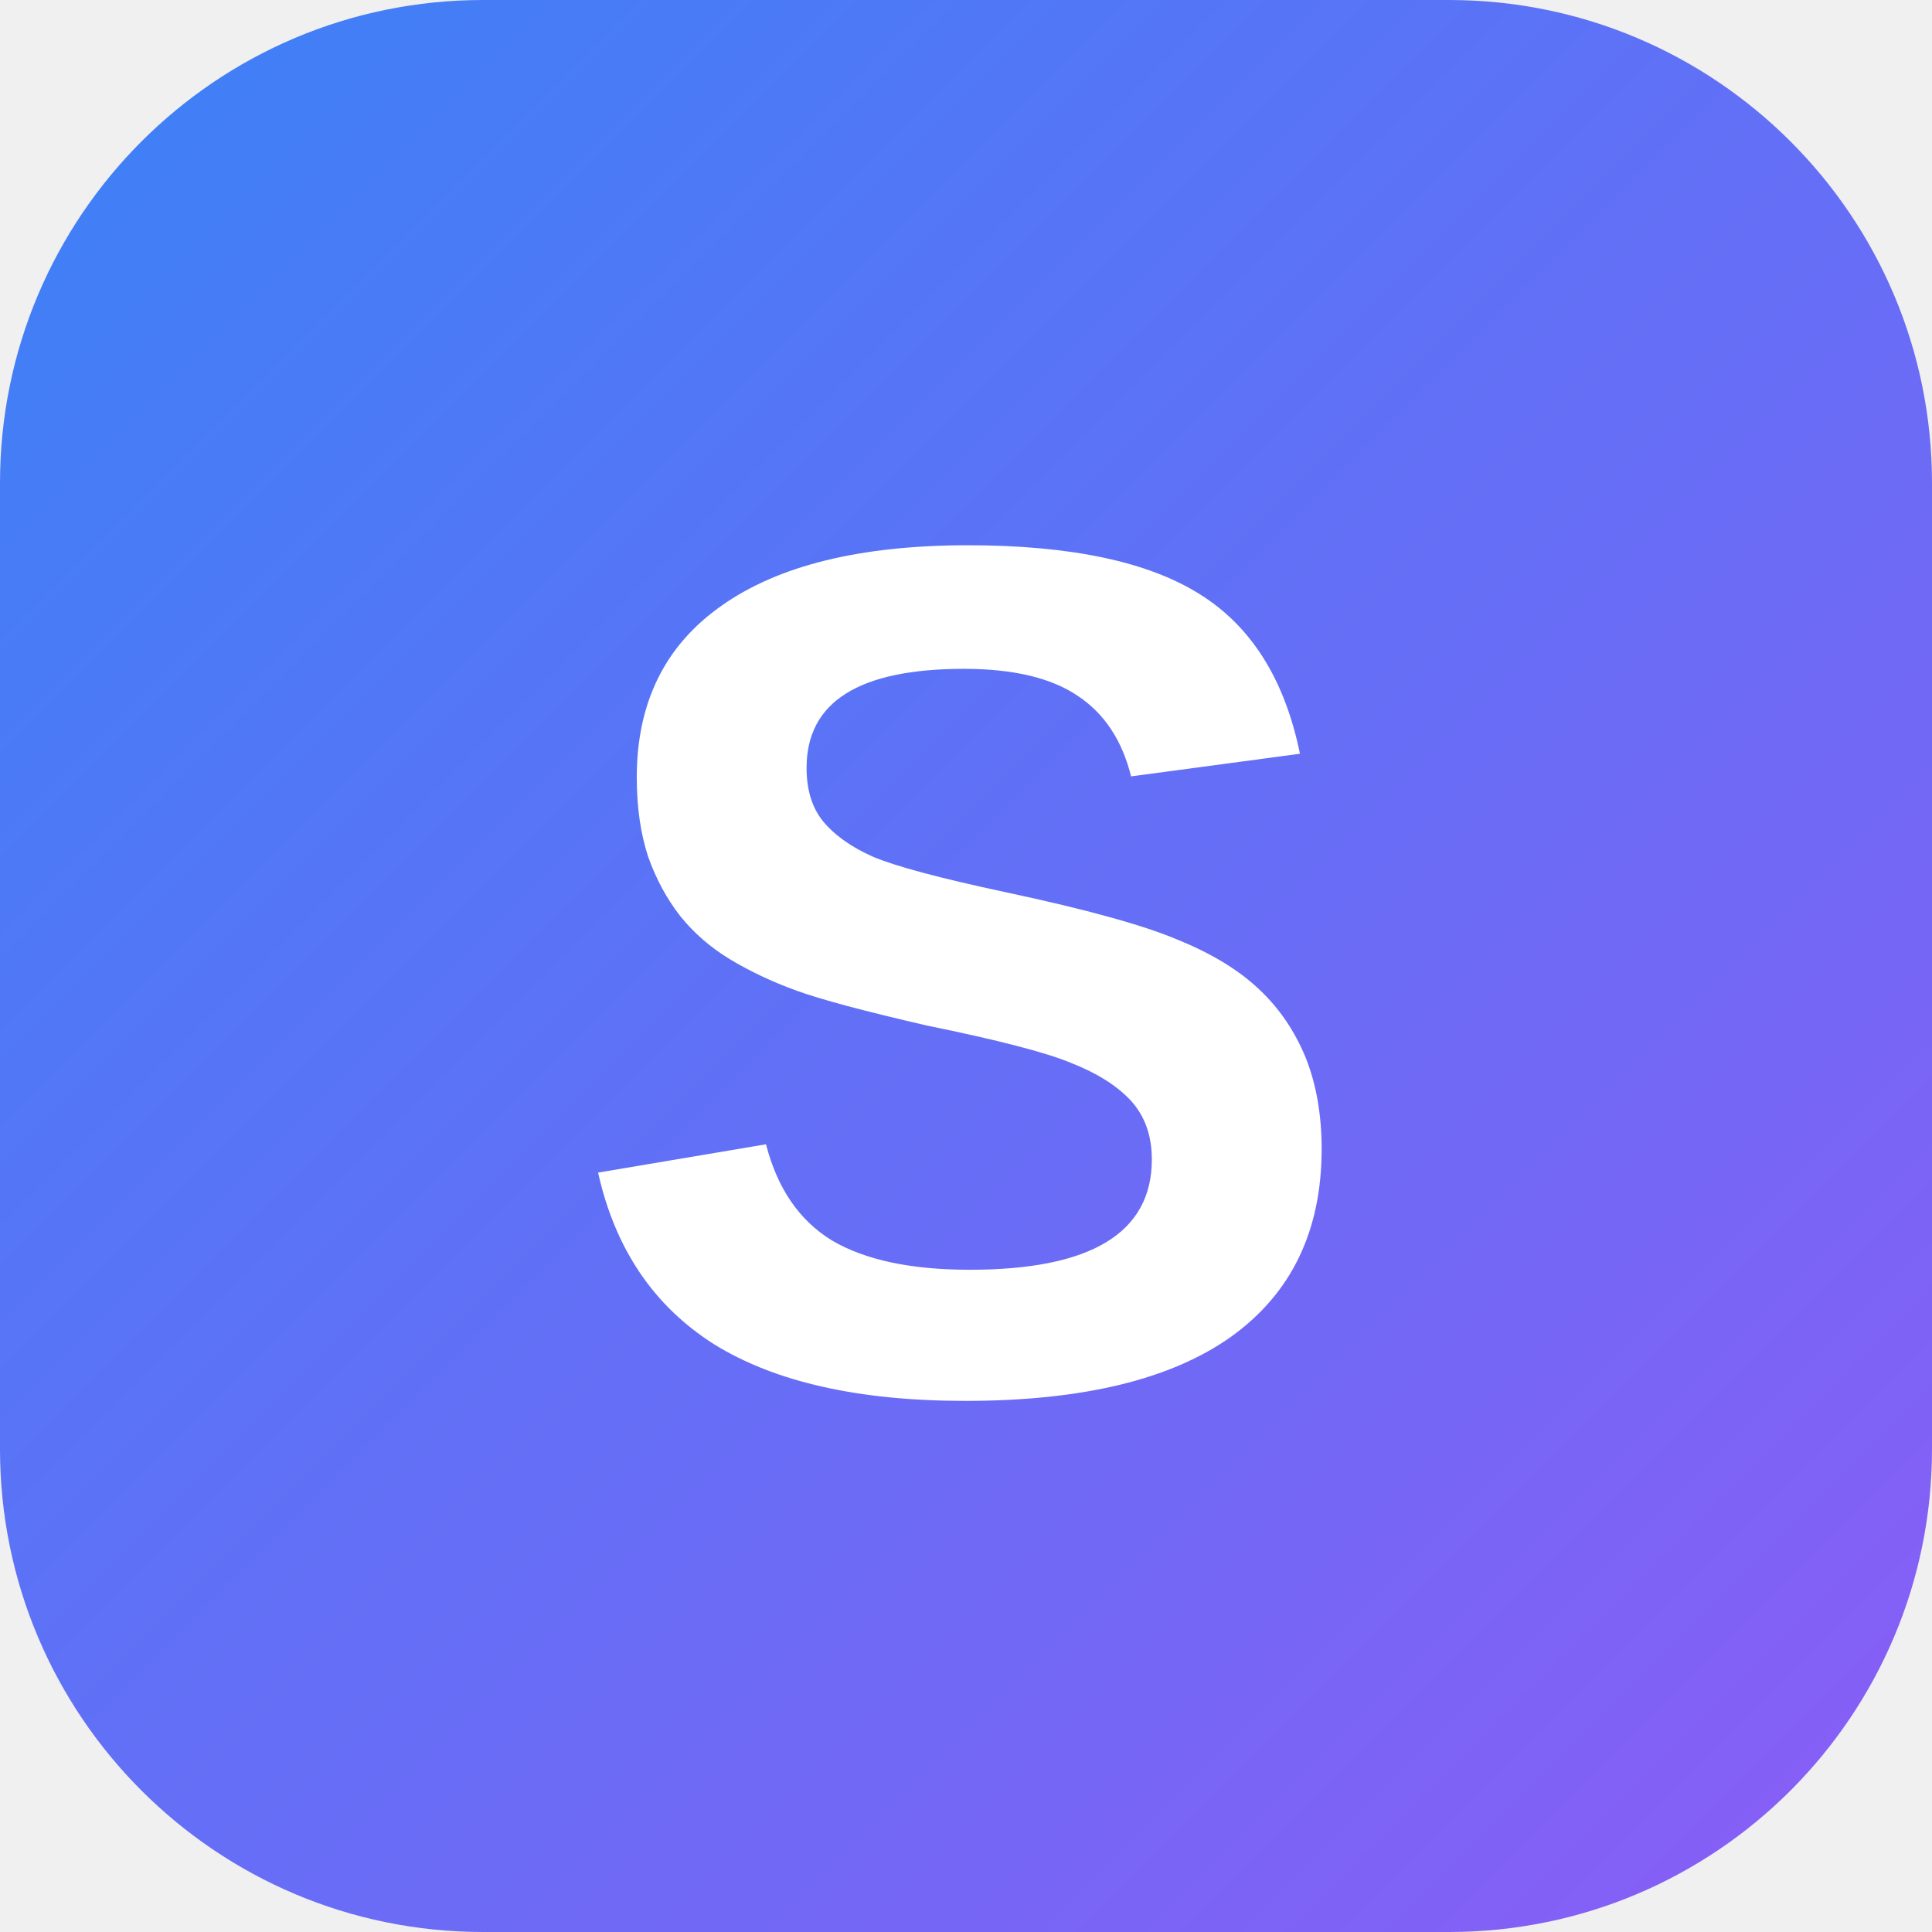
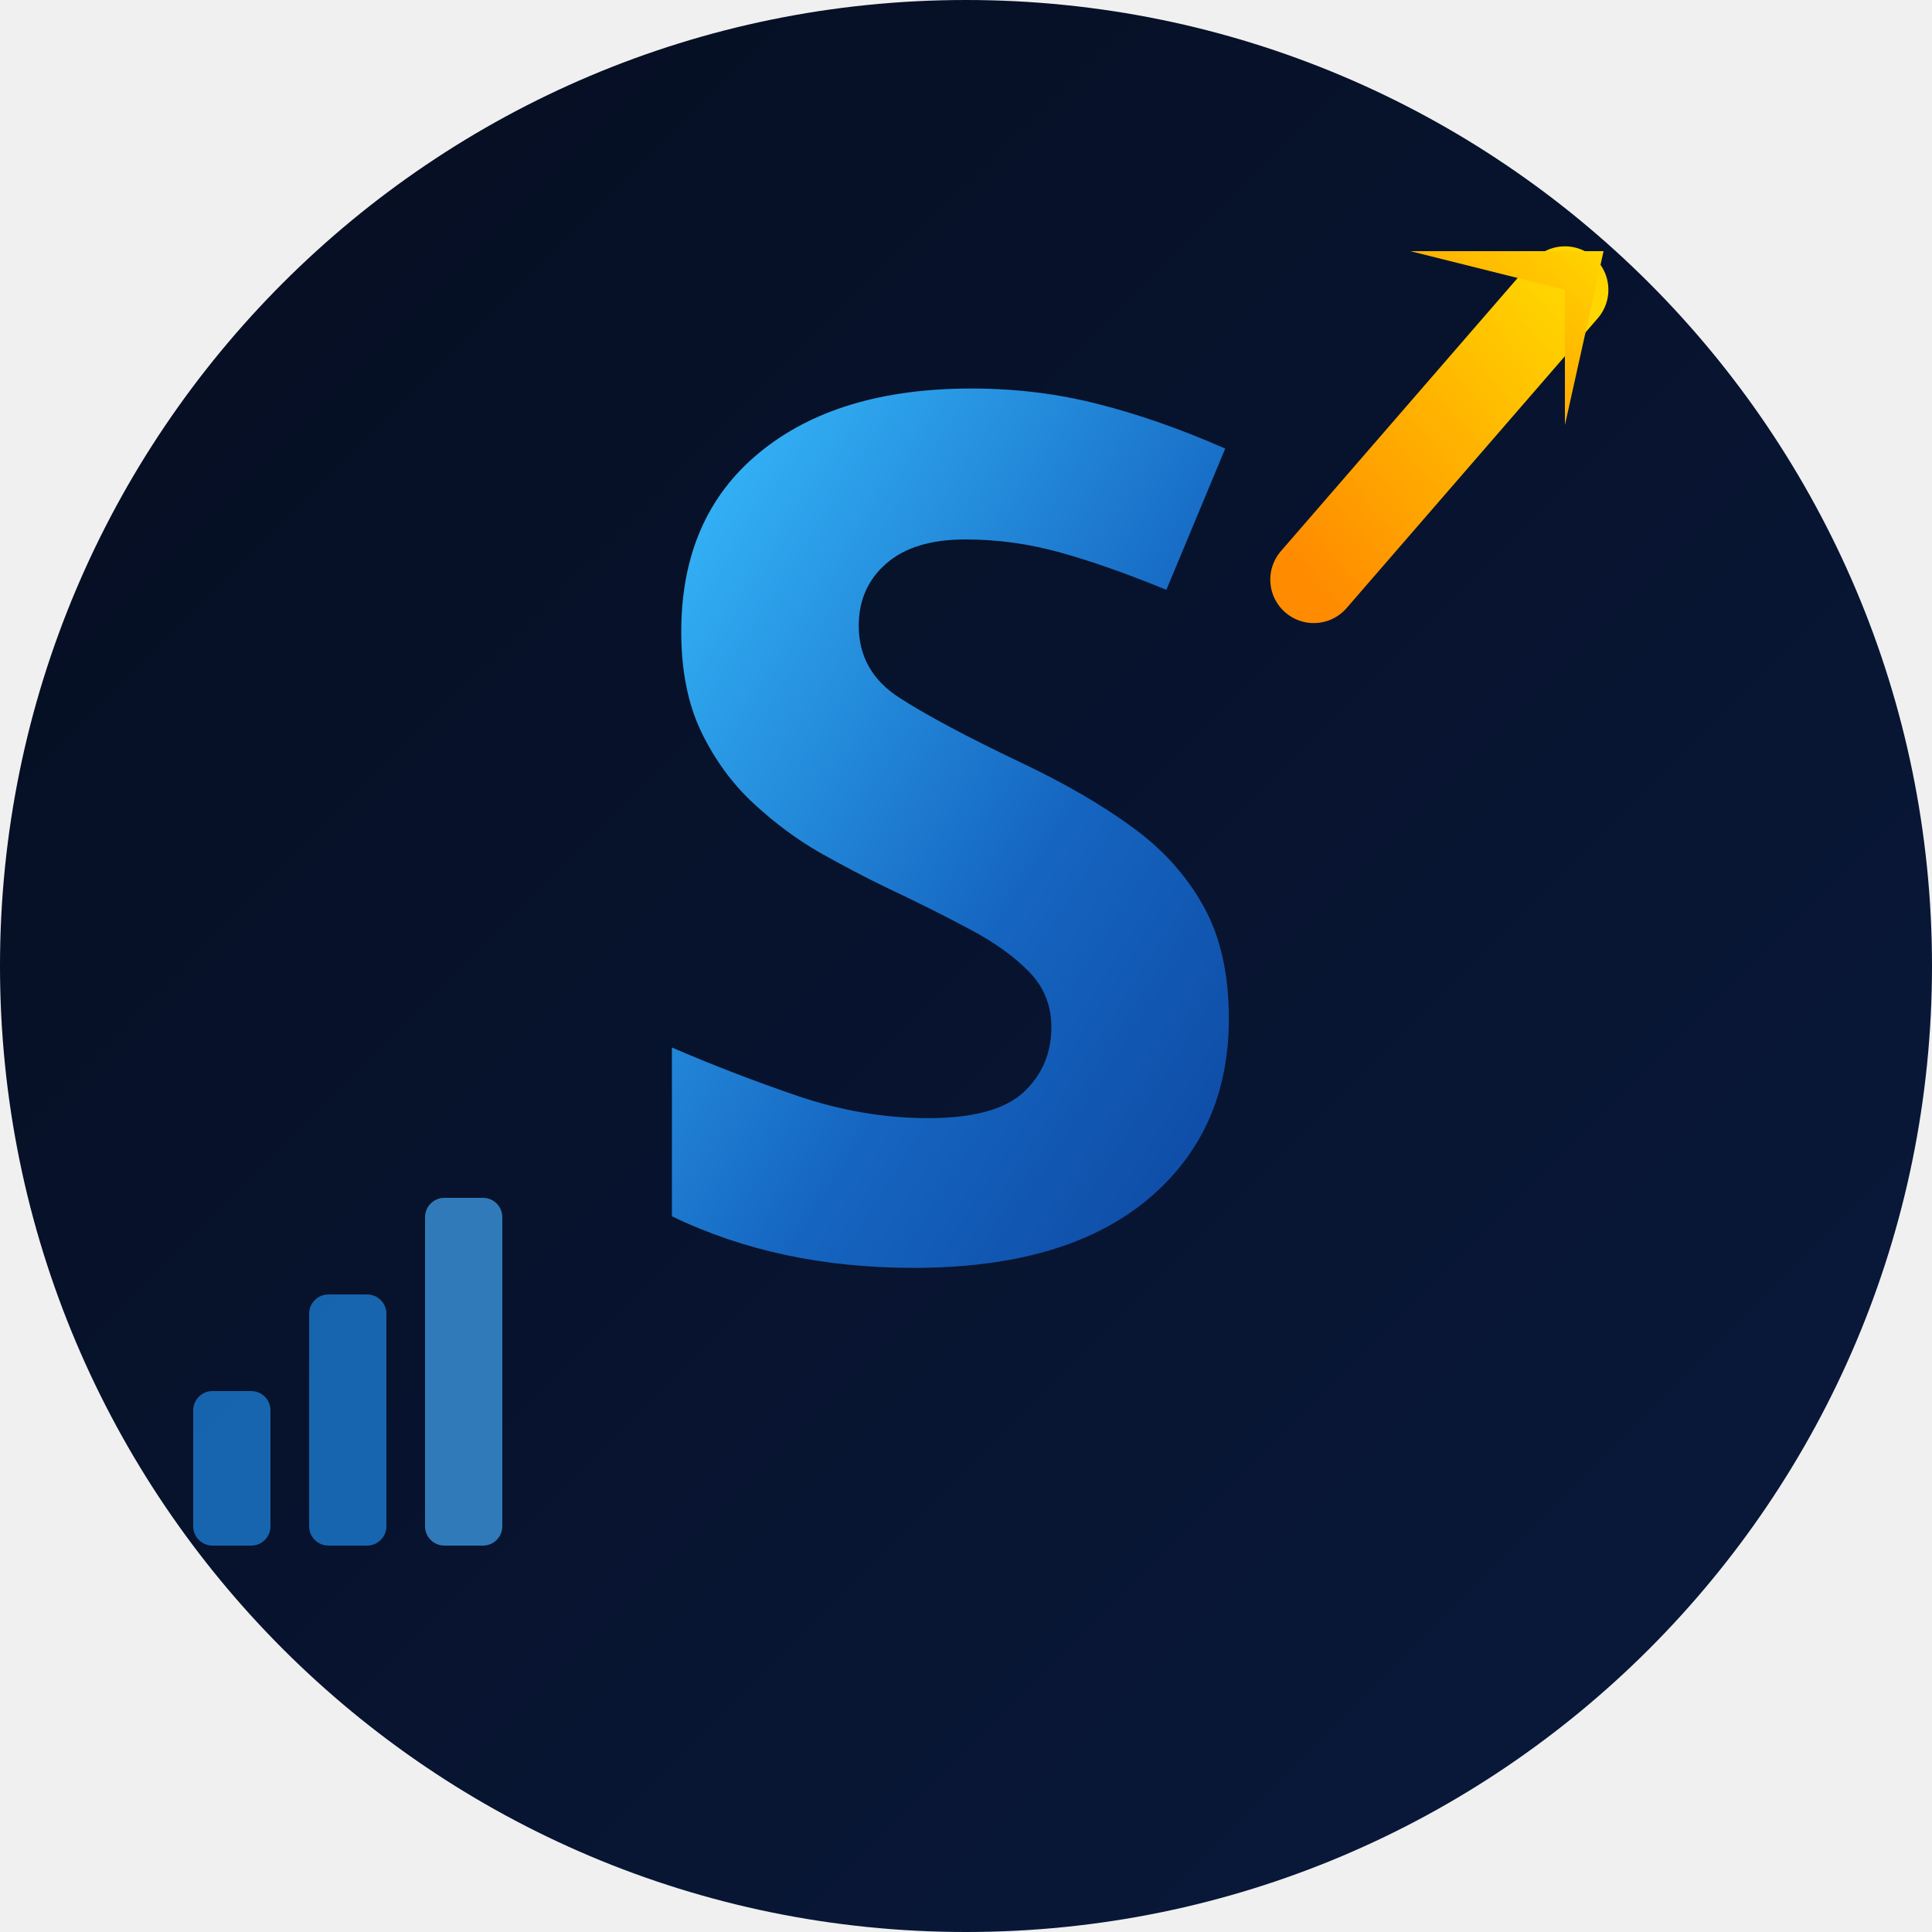
- <svg xmlns="http://www.w3.org/2000/svg" viewBox="0 0 32 32">
+ <svg xmlns="http://www.w3.org/2000/svg" viewBox="0 0 100 100">
  <defs>
-     <linearGradient id="g" x1="0%" y1="0%" x2="100%" y2="100%">
-       <stop offset="0%" stop-color="#3b82f6" />
-       <stop offset="100%" stop-color="#8b5cf6" />
+     <linearGradient id="bgGrad" x1="0%" y1="0%" x2="100%" y2="100%">
+       <stop offset="0%" style="stop-color:#050d1f" />
+       <stop offset="100%" style="stop-color:#0a1a3e" />
+     </linearGradient>
+     <linearGradient id="sGrad" x1="0%" y1="0%" x2="100%" y2="100%">
+       <stop offset="0%" style="stop-color:#38beff" />
+       <stop offset="60%" style="stop-color:#1565c0" />
+       <stop offset="100%" style="stop-color:#0d47a1" />
+     </linearGradient>
+     <linearGradient id="arrowGrad" x1="0%" y1="100%" x2="100%" y2="0%">
+       <stop offset="0%" style="stop-color:#ff8c00" />
+       <stop offset="100%" style="stop-color:#ffd600" />
    </linearGradient>
  </defs>
-   <rect width="32" height="32" rx="8" fill="url(#g)" />
-   <text x="16" y="23" font-family="Arial, sans-serif" font-size="20" font-weight="bold" fill="white" text-anchor="middle">S</text>
+   <circle cx="50" cy="50" r="50" fill="url(#bgGrad)" />
+   <text x="49" y="65" font-family="Arial Black, Impact, sans-serif" font-size="62" font-weight="900" text-anchor="middle" fill="url(#sGrad)">S</text>
+   <g transform="translate(68, 10)">
+     <line x1="0" y1="20" x2="13" y2="5" stroke="url(#arrowGrad)" stroke-width="4.5" stroke-linecap="round" />
+     <polygon points="13,5 5,3 15,3 13,12" fill="url(#arrowGrad)" />
+   </g>
+   <rect x="10" y="72" width="4" height="8" rx="1" fill="#1e88e5" opacity="0.7" />
+   <rect x="16" y="67" width="4" height="13" rx="1" fill="#1e88e5" opacity="0.7" />
+   <rect x="22" y="62" width="4" height="18" rx="1" fill="#42a5f5" opacity="0.7" />
</svg>
